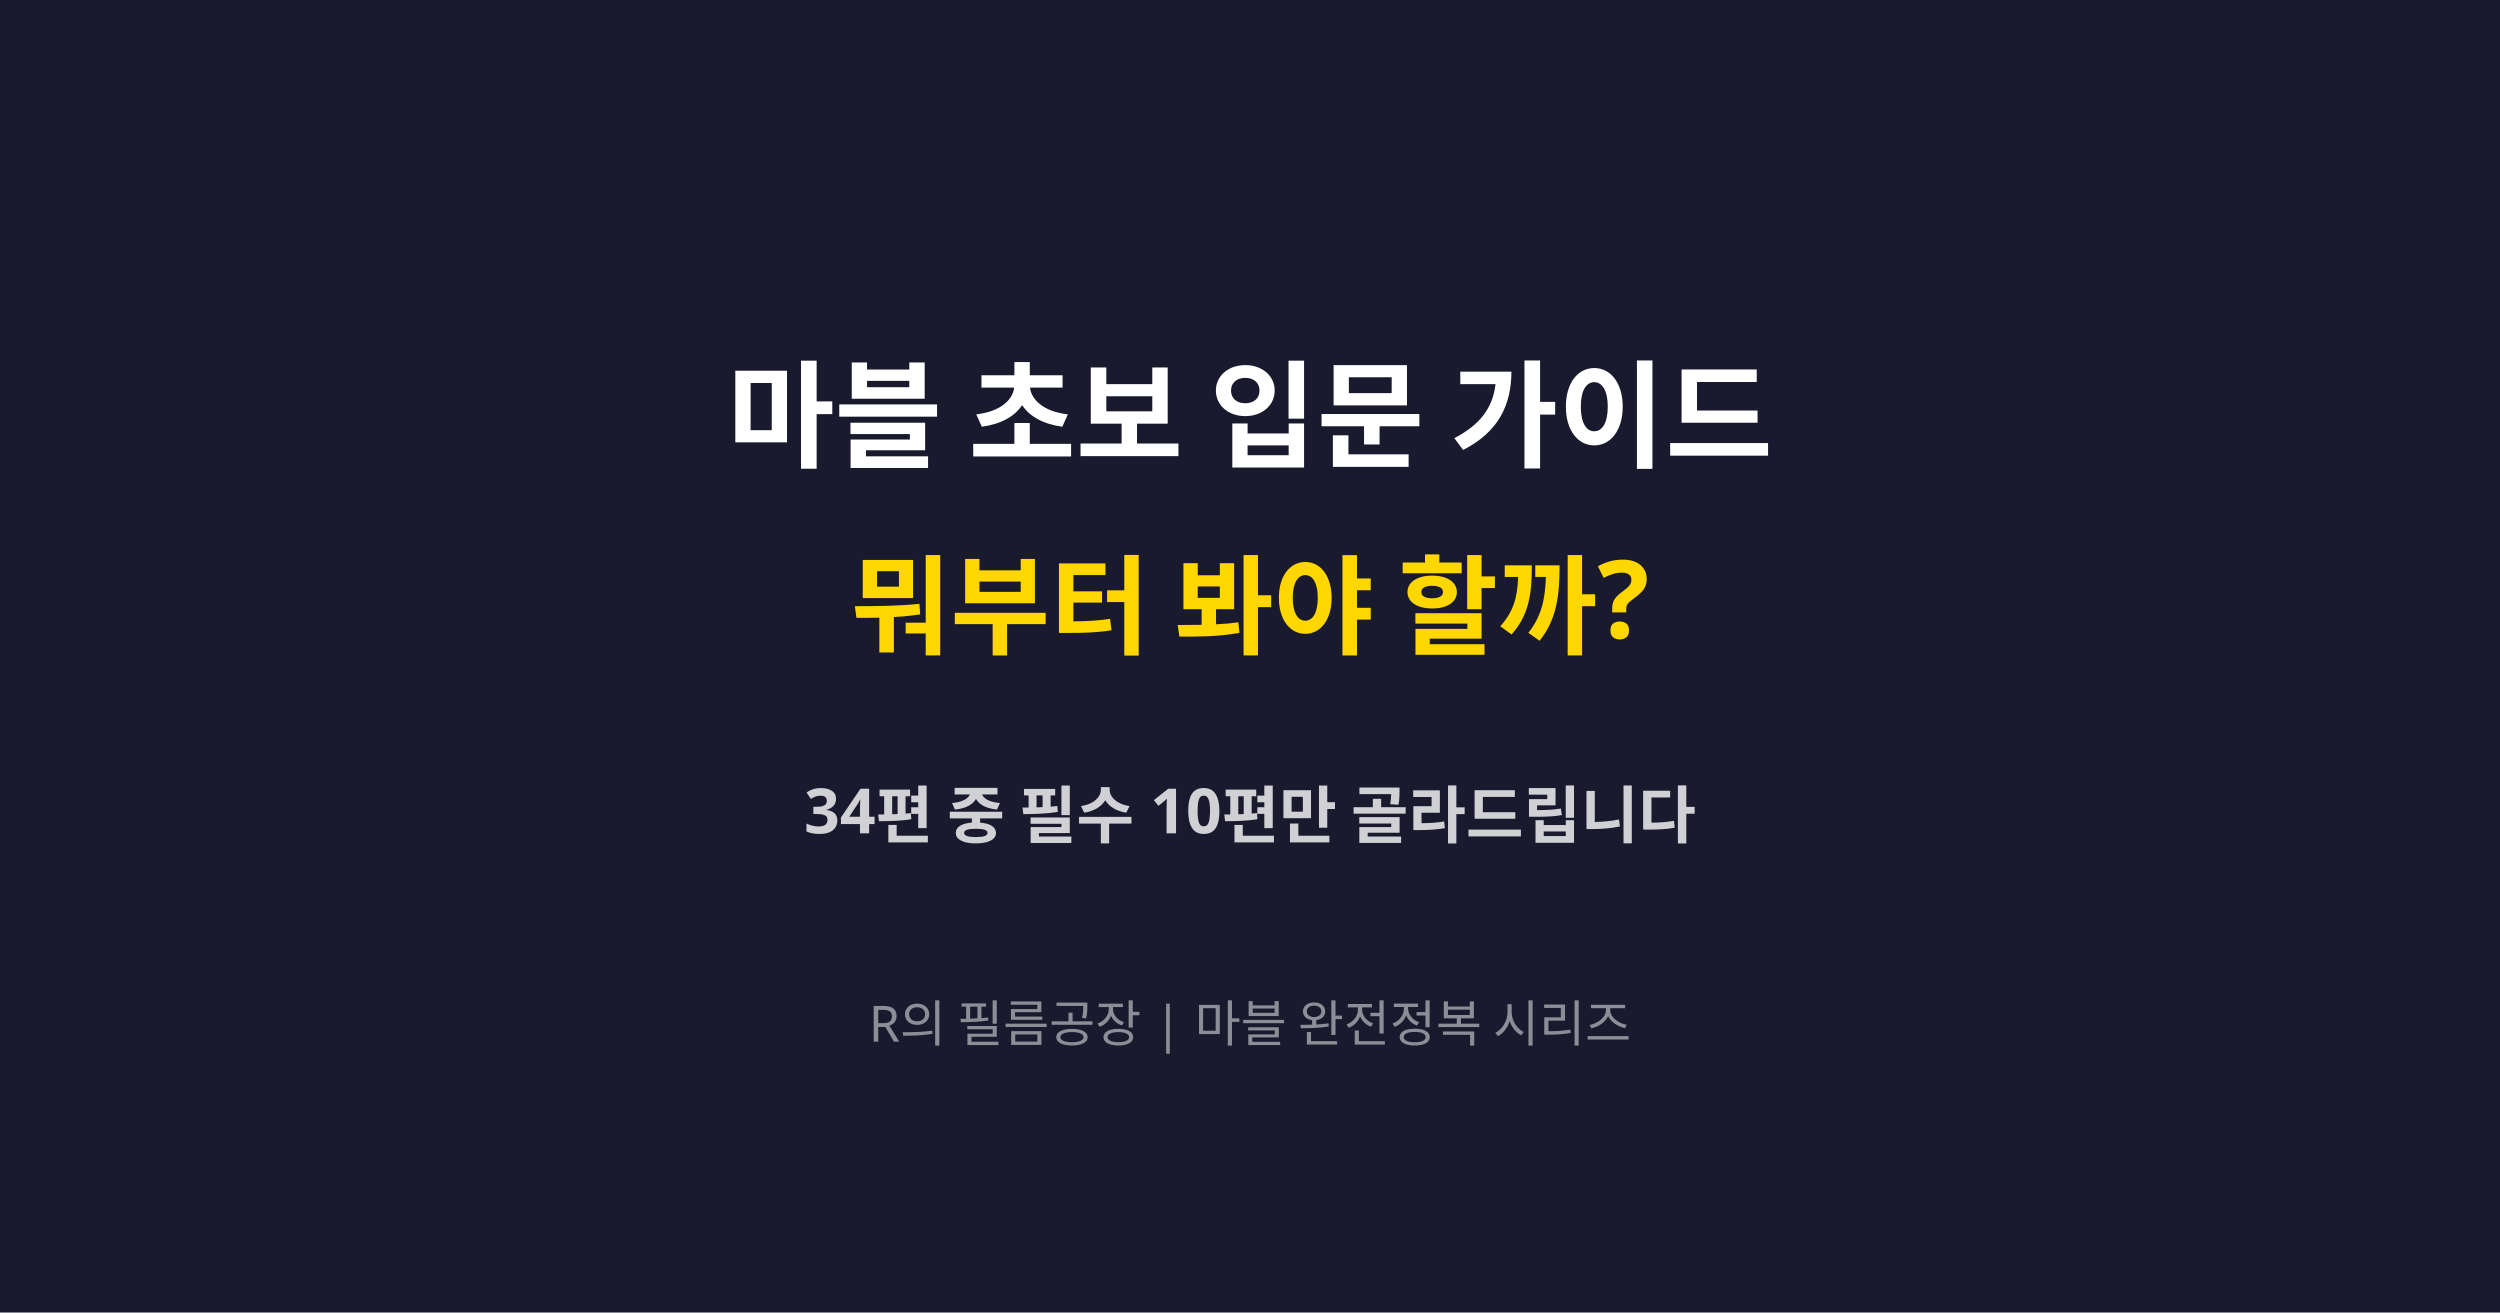
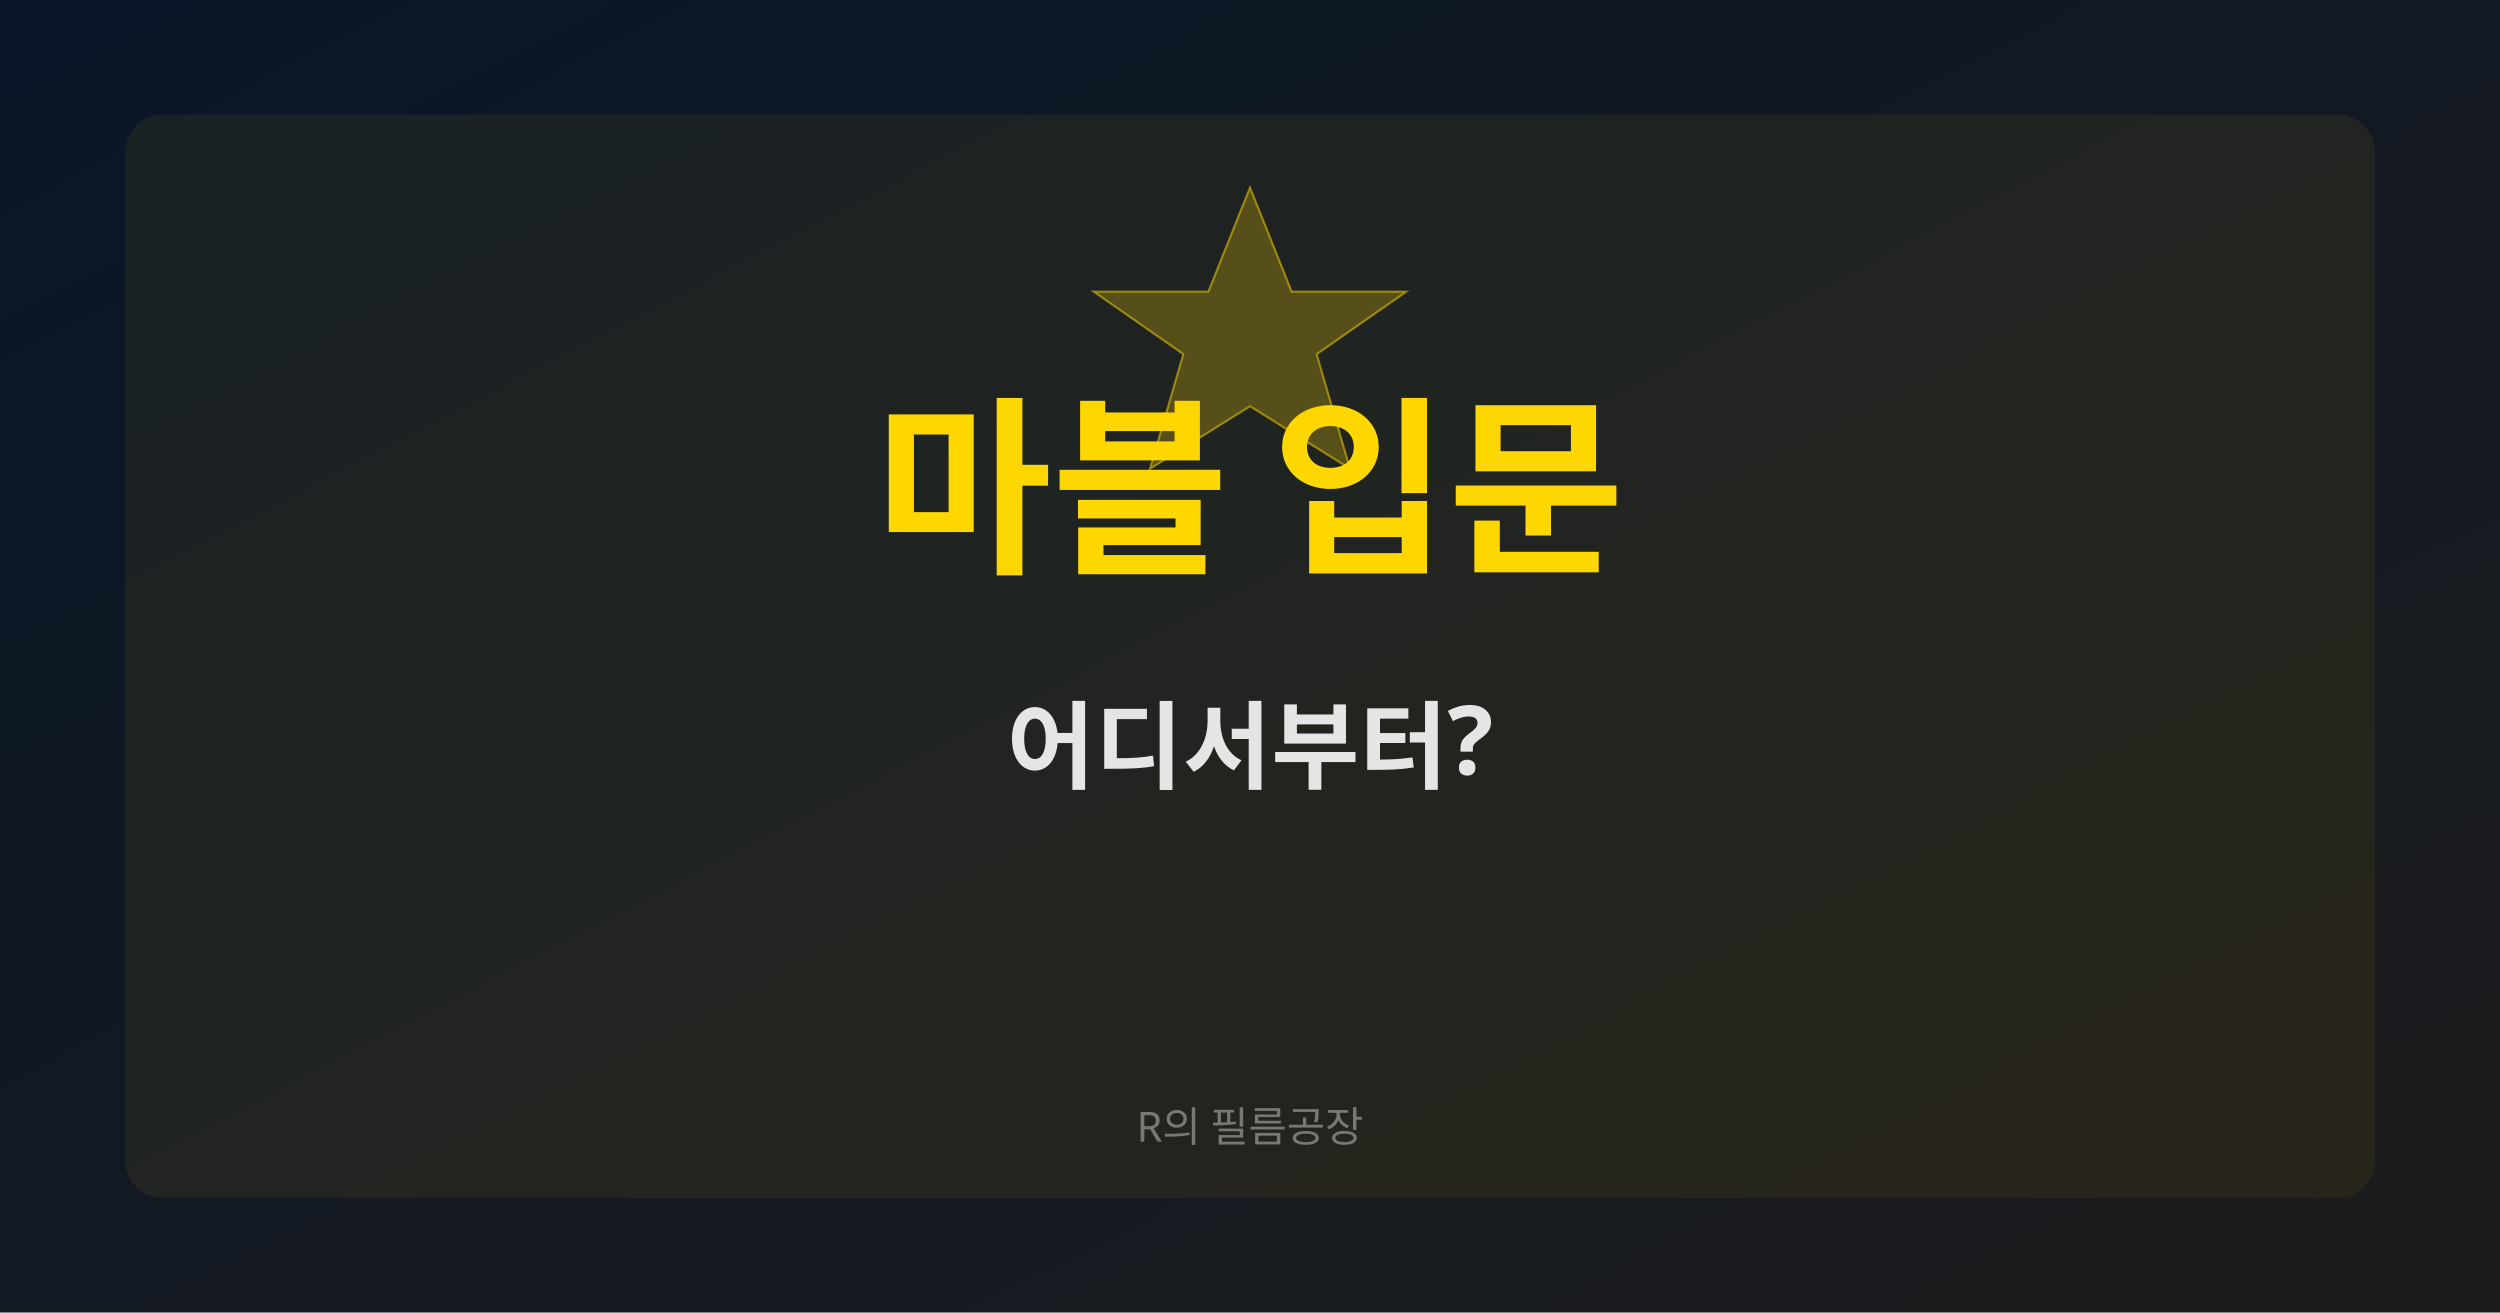
<svg xmlns="http://www.w3.org/2000/svg" width="1200" height="630">
-   <rect width="1200" height="630" fill="#1a1a2e" />
-   <text x="600" y="220" text-anchor="middle" font-size="56" font-weight="900" fill="white" font-family="Pretendard, sans-serif">마블 초보 입문 가이드</text>
-   <text x="600" y="310" text-anchor="middle" font-size="52" font-weight="900" fill="#FFD700" font-family="Pretendard, sans-serif">뭐부터 봐야 할까?</text>
-   <text x="600" y="400" text-anchor="middle" font-size="30" font-weight="700" fill="rgba(255,255,255,0.8)" font-family="Pretendard, sans-serif">34편 중 필수 10편만 골라드립니다</text>
-   <text x="600" y="500" text-anchor="middle" font-size="24" fill="rgba(255,255,255,0.5)" font-family="Pretendard, sans-serif">R의 필름공장 | 마블 완전정복 시리즈</text>
+   <defs>
+     <linearGradient id="bg" x1="0%" y1="0%" x2="100%" y2="100%">
+       <stop offset="0%" style="stop-color:#0a1628" />
+       <stop offset="100%" style="stop-color:#1c1c1c" />
+     </linearGradient>
+   </defs>
+   <rect width="1200" height="630" fill="url(#bg)" />
+   <rect x="60" y="55" width="1080" height="520" rx="18" fill="rgba(255,215,0,0.06)" />
+   <polygon points="600,90 620,140 675,140 632,170 648,225 600,195 552,225 568,170 525,140 580,140" fill="rgba(255,215,0,0.25)" stroke="rgba(255,215,0,0.5)" stroke-width="1" />
+   <text x="600" y="268" text-anchor="middle" font-size="92" font-weight="900" fill="#ffd700" font-family="Pretendard, sans-serif">마블 입문</text>
+   <text x="600" y="375" text-anchor="middle" font-size="46" font-weight="700" fill="rgba(255,255,255,0.88)" font-family="Pretendard, sans-serif">어디서부터?</text>
+   <text x="600" y="548" text-anchor="middle" font-size="20" fill="rgba(255,255,255,0.38)" font-family="Pretendard, sans-serif">R의 필름공장</text>
</svg>
